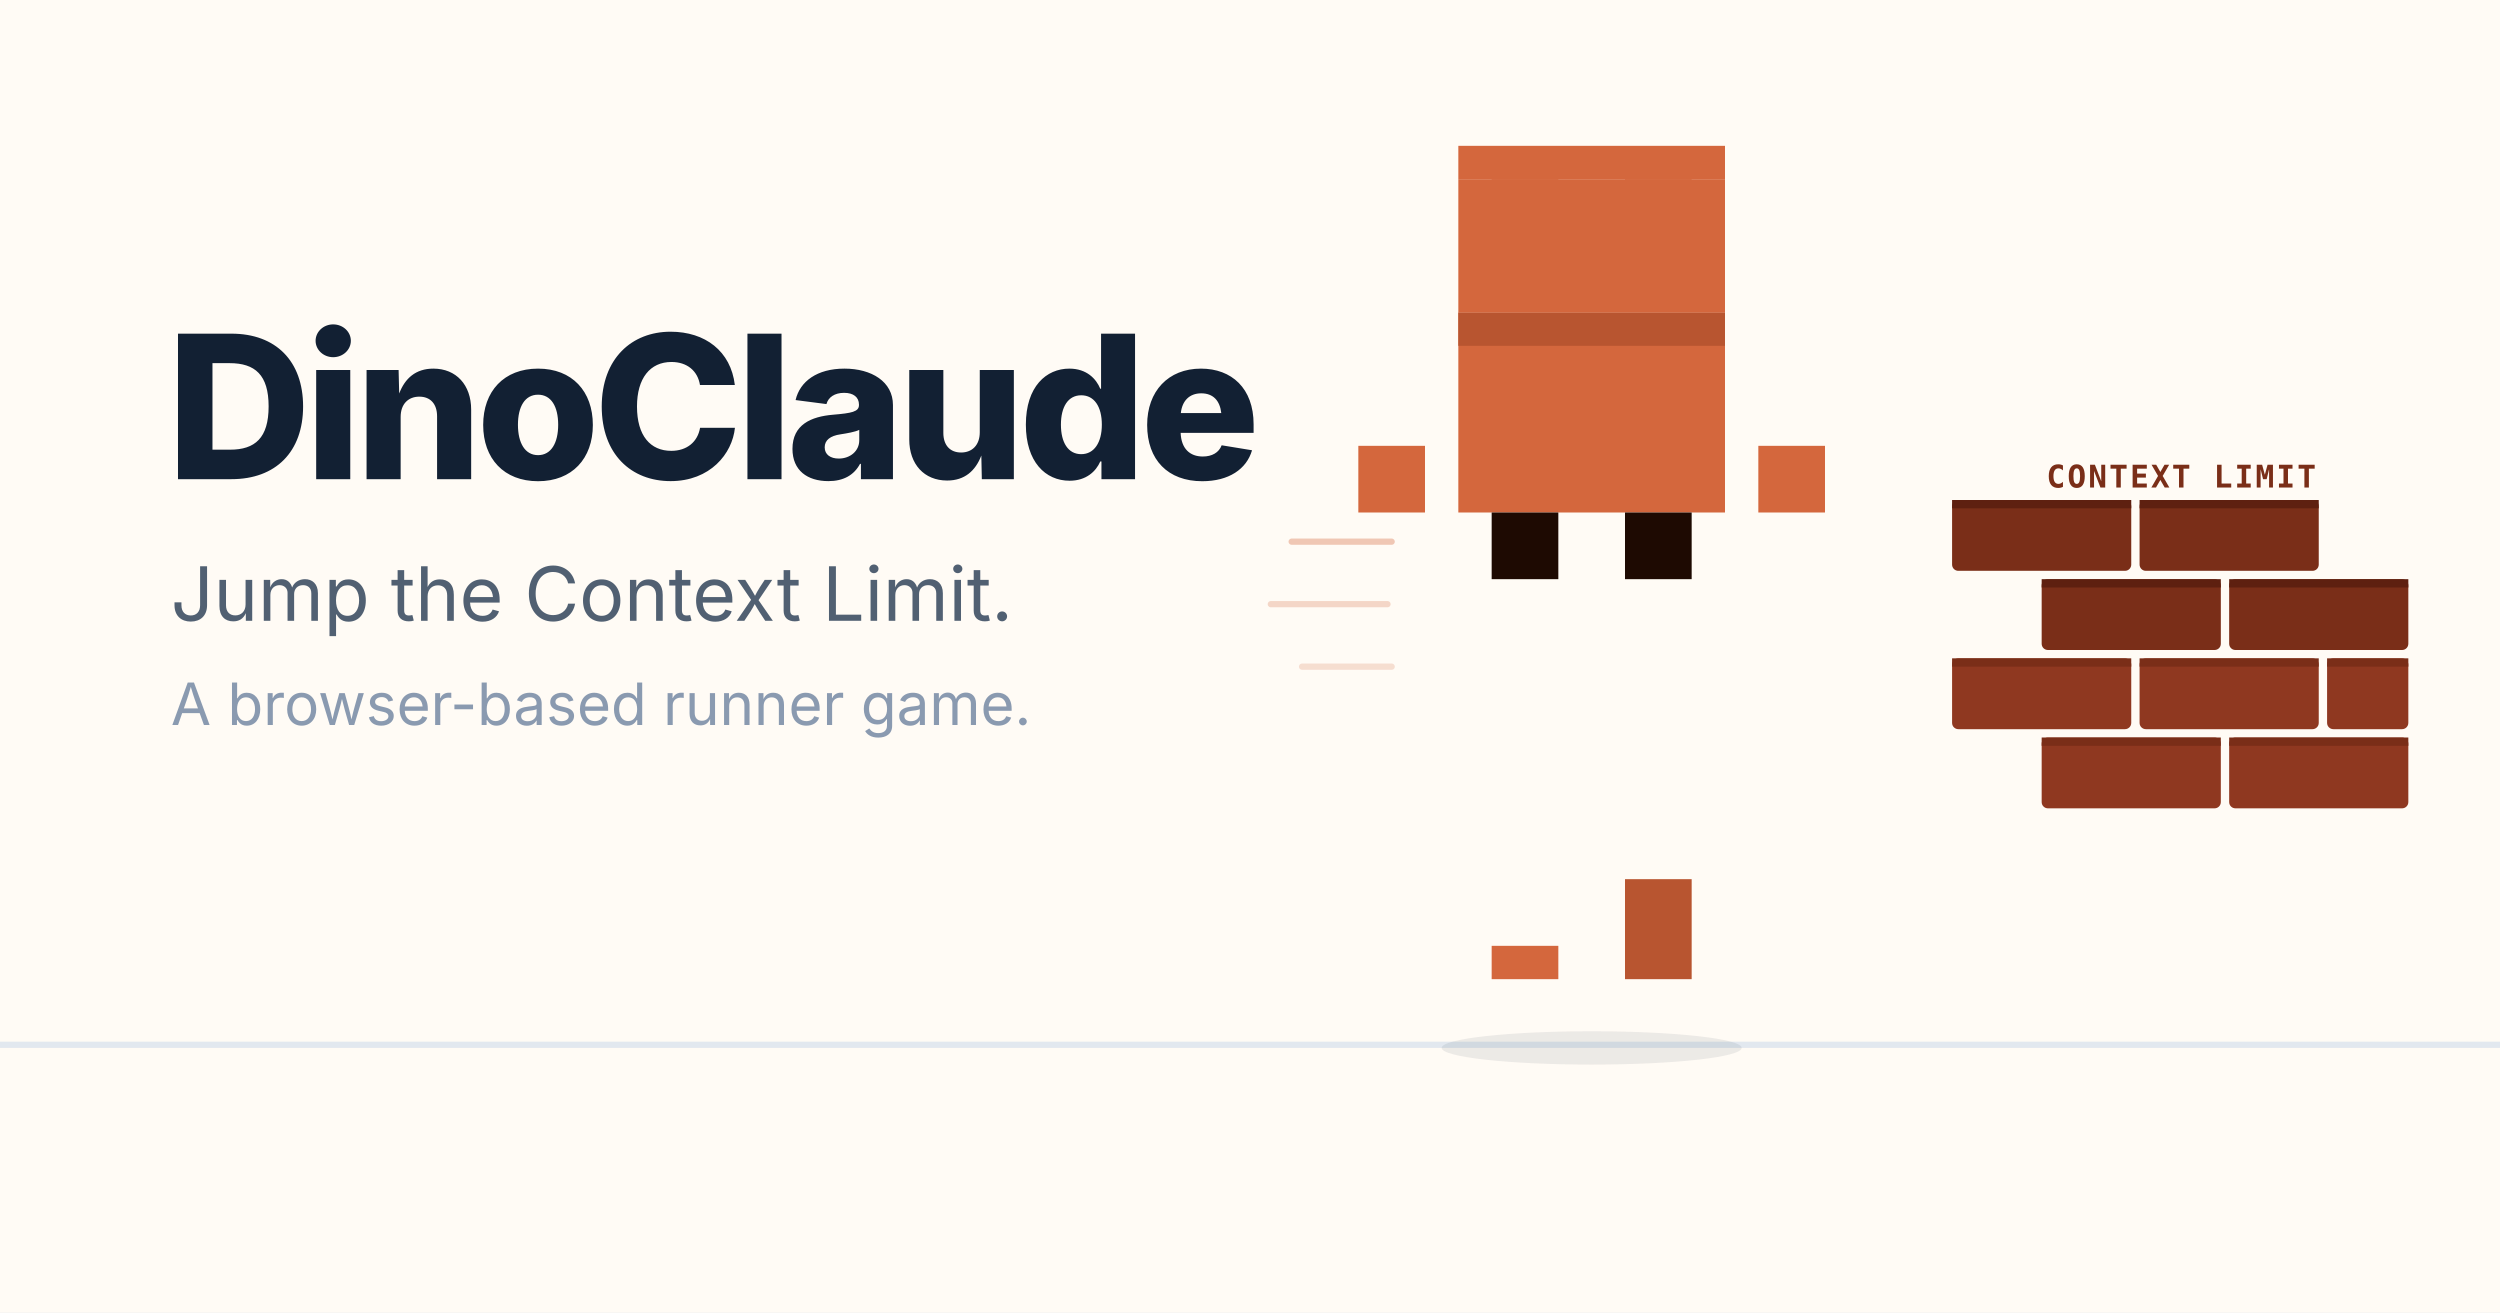
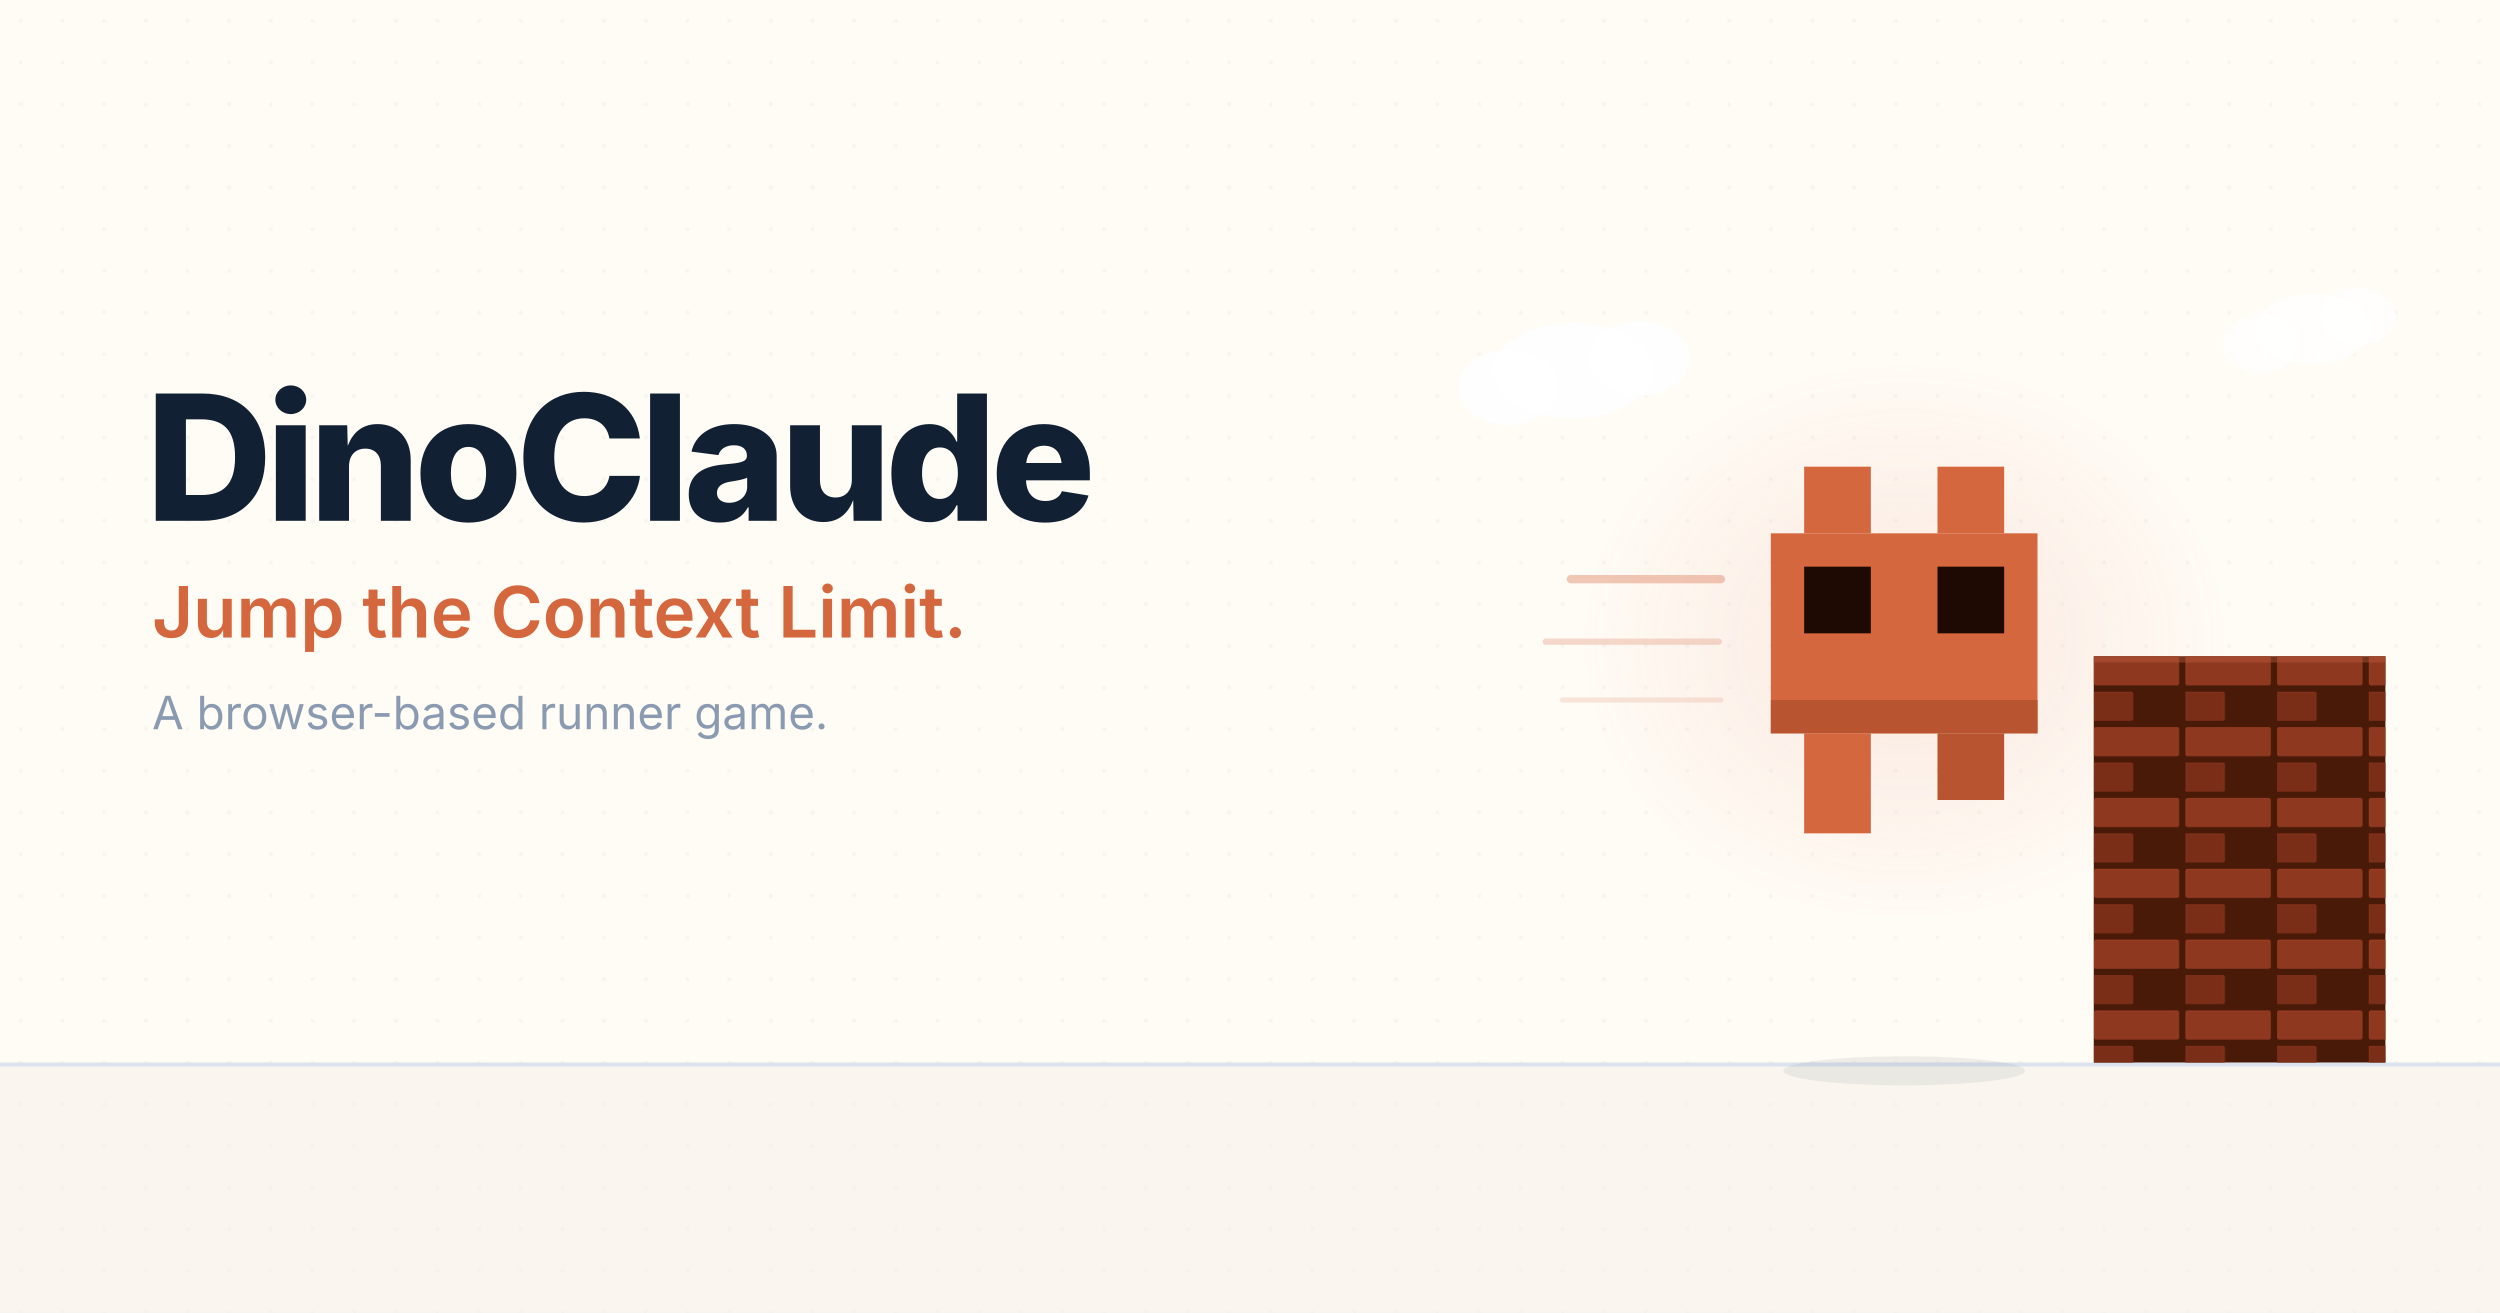
<svg xmlns="http://www.w3.org/2000/svg" width="1200" height="630" viewBox="0 0 1200 630">
+   <defs>
+     <pattern id="dots" width="20" height="20" patternUnits="userSpaceOnUse">
+       <circle cx="10" cy="10" r="1" fill="#122033" opacity="0.035" />
+     </pattern>
+     <pattern id="bp" x="1005" y="315" width="44" height="34" patternUnits="userSpaceOnUse">
+       <rect x="0" y="0" width="41" height="14" fill="#8F3820" rx="1" />
+       <rect x="-22" y="17" width="41" height="14" fill="#7A2E18" rx="1" />
+     </pattern>
+     <clipPath id="wc">
+       <rect x="1005" y="315" width="140" height="195" />
+     </clipPath>
+     <radialGradient id="glow" cx="50%" cy="50%" r="50%">
+       <stop offset="0%" stop-color="#D4673D" stop-opacity="0.13" />
+       <stop offset="100%" stop-color="#D4673D" stop-opacity="0" />
+     </radialGradient>
+   </defs>
  <rect width="1200" height="630" fill="#fffbf5" />
-   <rect x="0" y="500" width="1200" height="3" fill="#dbe3ee" opacity="0.8" />
-   <text x="80" y="230" font-family="-apple-system, BlinkMacSystemFont, 'SF Pro Display', 'Segoe UI', sans-serif" font-size="96" font-weight="800" fill="#122033" letter-spacing="-3">DinoClaude</text>
-   <text x="82" y="298" font-family="-apple-system, BlinkMacSystemFont, 'SF Pro Display', 'Segoe UI', sans-serif" font-size="36" font-weight="400" fill="#516072">Jump the Context Limit.</text>
-   <text x="82" y="348" font-family="-apple-system, BlinkMacSystemFont, 'SF Pro Display', 'Segoe UI', sans-serif" font-size="28" font-weight="400" fill="#8a9ab0">A browser-based runner game.</text>
-   <rect x="700" y="150" width="128" height="96" fill="#D4673D" />
-   <rect x="700" y="150" width="128" height="16" fill="#B85530" />
-   <rect x="780" y="422" width="32" height="48" fill="#B85530" />
-   <rect x="716" y="454" width="32" height="16" fill="#D4673D" />
-   <rect x="844" y="214" width="32" height="32" fill="#D4673D" />
-   <rect x="652" y="214" width="32" height="32" fill="#D4673D" />
-   <rect x="700" y="86" width="128" height="64" fill="#D4673D" />
-   <rect x="700" y="70" width="128" height="16" fill="#D4673D" />
-   <rect x="716" y="246" width="32" height="32" fill="#1E0A02" />
-   <rect x="780" y="246" width="32" height="32" fill="#1E0A02" />
-   <rect x="716" y="86" width="32" height="32" fill="#D4673D" />
-   <rect x="780" y="86" width="32" height="32" fill="#D4673D" />
-   <rect x="980" y="354" width="86" height="34" rx="3" fill="#8F3820" />
-   <rect x="980" y="354" width="86" height="4" fill="#7A2E18" />
-   <rect x="1070" y="354" width="86" height="34" rx="3" fill="#8F3820" />
-   <rect x="1070" y="354" width="86" height="4" fill="#7A2E18" />
-   <rect x="937" y="316" width="86" height="34" rx="3" fill="#8F3820" />
-   <rect x="937" y="316" width="86" height="4" fill="#7A2E18" />
-   <rect x="1027" y="316" width="86" height="34" rx="3" fill="#8F3820" />
-   <rect x="1027" y="316" width="86" height="4" fill="#7A2E18" />
-   <rect x="1117" y="316" width="39" height="34" rx="3" fill="#8F3820" />
-   <rect x="1117" y="316" width="39" height="4" fill="#7A2E18" />
-   <rect x="980" y="278" width="86" height="34" rx="3" fill="#7A2E18" />
-   <rect x="980" y="278" width="86" height="4" fill="#5E2010" />
-   <rect x="1070" y="278" width="86" height="34" rx="3" fill="#7A2E18" />
-   <rect x="1070" y="278" width="86" height="4" fill="#5E2010" />
-   <rect x="937" y="240" width="86" height="34" rx="3" fill="#7A2E18" />
-   <rect x="937" y="240" width="86" height="4" fill="#5E2010" />
-   <rect x="1027" y="240" width="86" height="34" rx="3" fill="#7A2E18" />
-   <rect x="1027" y="240" width="86" height="4" fill="#5E2010" />
-   <text x="1047" y="234" text-anchor="middle" font-family="'SF Mono', 'Fira Code', monospace" font-size="15" font-weight="700" fill="#7A2E18" letter-spacing="1">CONTEXT LIMIT</text>
-   <ellipse cx="764" cy="503" rx="72" ry="8" fill="#122033" opacity="0.08" />
-   <line x1="620" y1="260" x2="668" y2="260" stroke="#D4673D" stroke-width="3" stroke-linecap="round" opacity="0.35" />
-   <line x1="610" y1="290" x2="666" y2="290" stroke="#D4673D" stroke-width="3" stroke-linecap="round" opacity="0.25" />
-   <line x1="625" y1="320" x2="668" y2="320" stroke="#D4673D" stroke-width="3" stroke-linecap="round" opacity="0.2" />
+   <rect width="1200" height="630" fill="url(#dots)" />
+   <rect x="0" y="510" width="1200" height="2" fill="#dbe3ee" />
+   <rect x="0" y="512" width="1200" height="118" fill="#f5efe6" opacity="0.45" />
+   <ellipse cx="755" cy="178" rx="38" ry="23" fill="#ffffff" opacity="0.85" />
+   <ellipse cx="724" cy="186" rx="24" ry="18" fill="#ffffff" opacity="0.85" />
+   <ellipse cx="787" cy="172" rx="24" ry="18" fill="#ffffff" opacity="0.85" />
+   <ellipse cx="1110" cy="158" rx="28" ry="17" fill="#ffffff" opacity="0.72" />
+   <ellipse cx="1085" cy="165" rx="18" ry="14" fill="#ffffff" opacity="0.72" />
+   <ellipse cx="1132" cy="152" rx="18" ry="14" fill="#ffffff" opacity="0.72" />
+   <text x="70" y="250" font-family="-apple-system, BlinkMacSystemFont, 'SF Pro Display', 'Segoe UI', sans-serif" font-size="84" font-weight="800" fill="#122033" letter-spacing="-3">DinoClaude</text>
+   <text x="73" y="306" font-family="-apple-system, BlinkMacSystemFont, 'SF Pro Display', 'Segoe UI', sans-serif" font-size="34" font-weight="600" fill="#D4673D">Jump the Context Limit.</text>
+   <text x="73" y="350" font-family="-apple-system, BlinkMacSystemFont, 'SF Pro Display', 'Segoe UI', sans-serif" font-size="22" font-weight="400" fill="#8a9ab0">A browser-based runner game.</text>
+   <ellipse cx="914" cy="308" rx="155" ry="135" fill="url(#glow)" />
+   <rect x="866" y="224" width="32" height="32" fill="#D4673D" />
+   <rect x="930" y="224" width="32" height="32" fill="#D4673D" />
+   <rect x="850" y="256" width="128" height="96" fill="#D4673D" />
+   <rect x="850" y="336" width="128" height="16" fill="#B85530" />
+   <rect x="866" y="272" width="32" height="32" fill="#1E0A02" />
+   <rect x="930" y="272" width="32" height="32" fill="#1E0A02" />
+   <rect x="866" y="352" width="32" height="48" fill="#D4673D" />
+   <rect x="930" y="352" width="32" height="32" fill="#B85530" />
+   <ellipse cx="914" cy="514" rx="58" ry="7" fill="#122033" opacity="0.07" />
+   <line x1="754" y1="278" x2="826" y2="278" stroke="#D4673D" stroke-width="4" stroke-linecap="round" opacity="0.35" />
+   <line x1="742" y1="308" x2="825" y2="308" stroke="#D4673D" stroke-width="3" stroke-linecap="round" opacity="0.24" />
+   <line x1="750" y1="336" x2="826" y2="336" stroke="#D4673D" stroke-width="2.5" stroke-linecap="round" opacity="0.16" />
+   <rect x="1005" y="315" width="140" height="195" fill="#4A1A08" />
+   <g clip-path="url(#wc)">
+     <rect x="1005" y="315" width="140" height="195" fill="url(#bp)" />
+   </g>
+   <rect x="1005" y="315" width="140" height="3" fill="#C06040" opacity="0.4" />
</svg>
